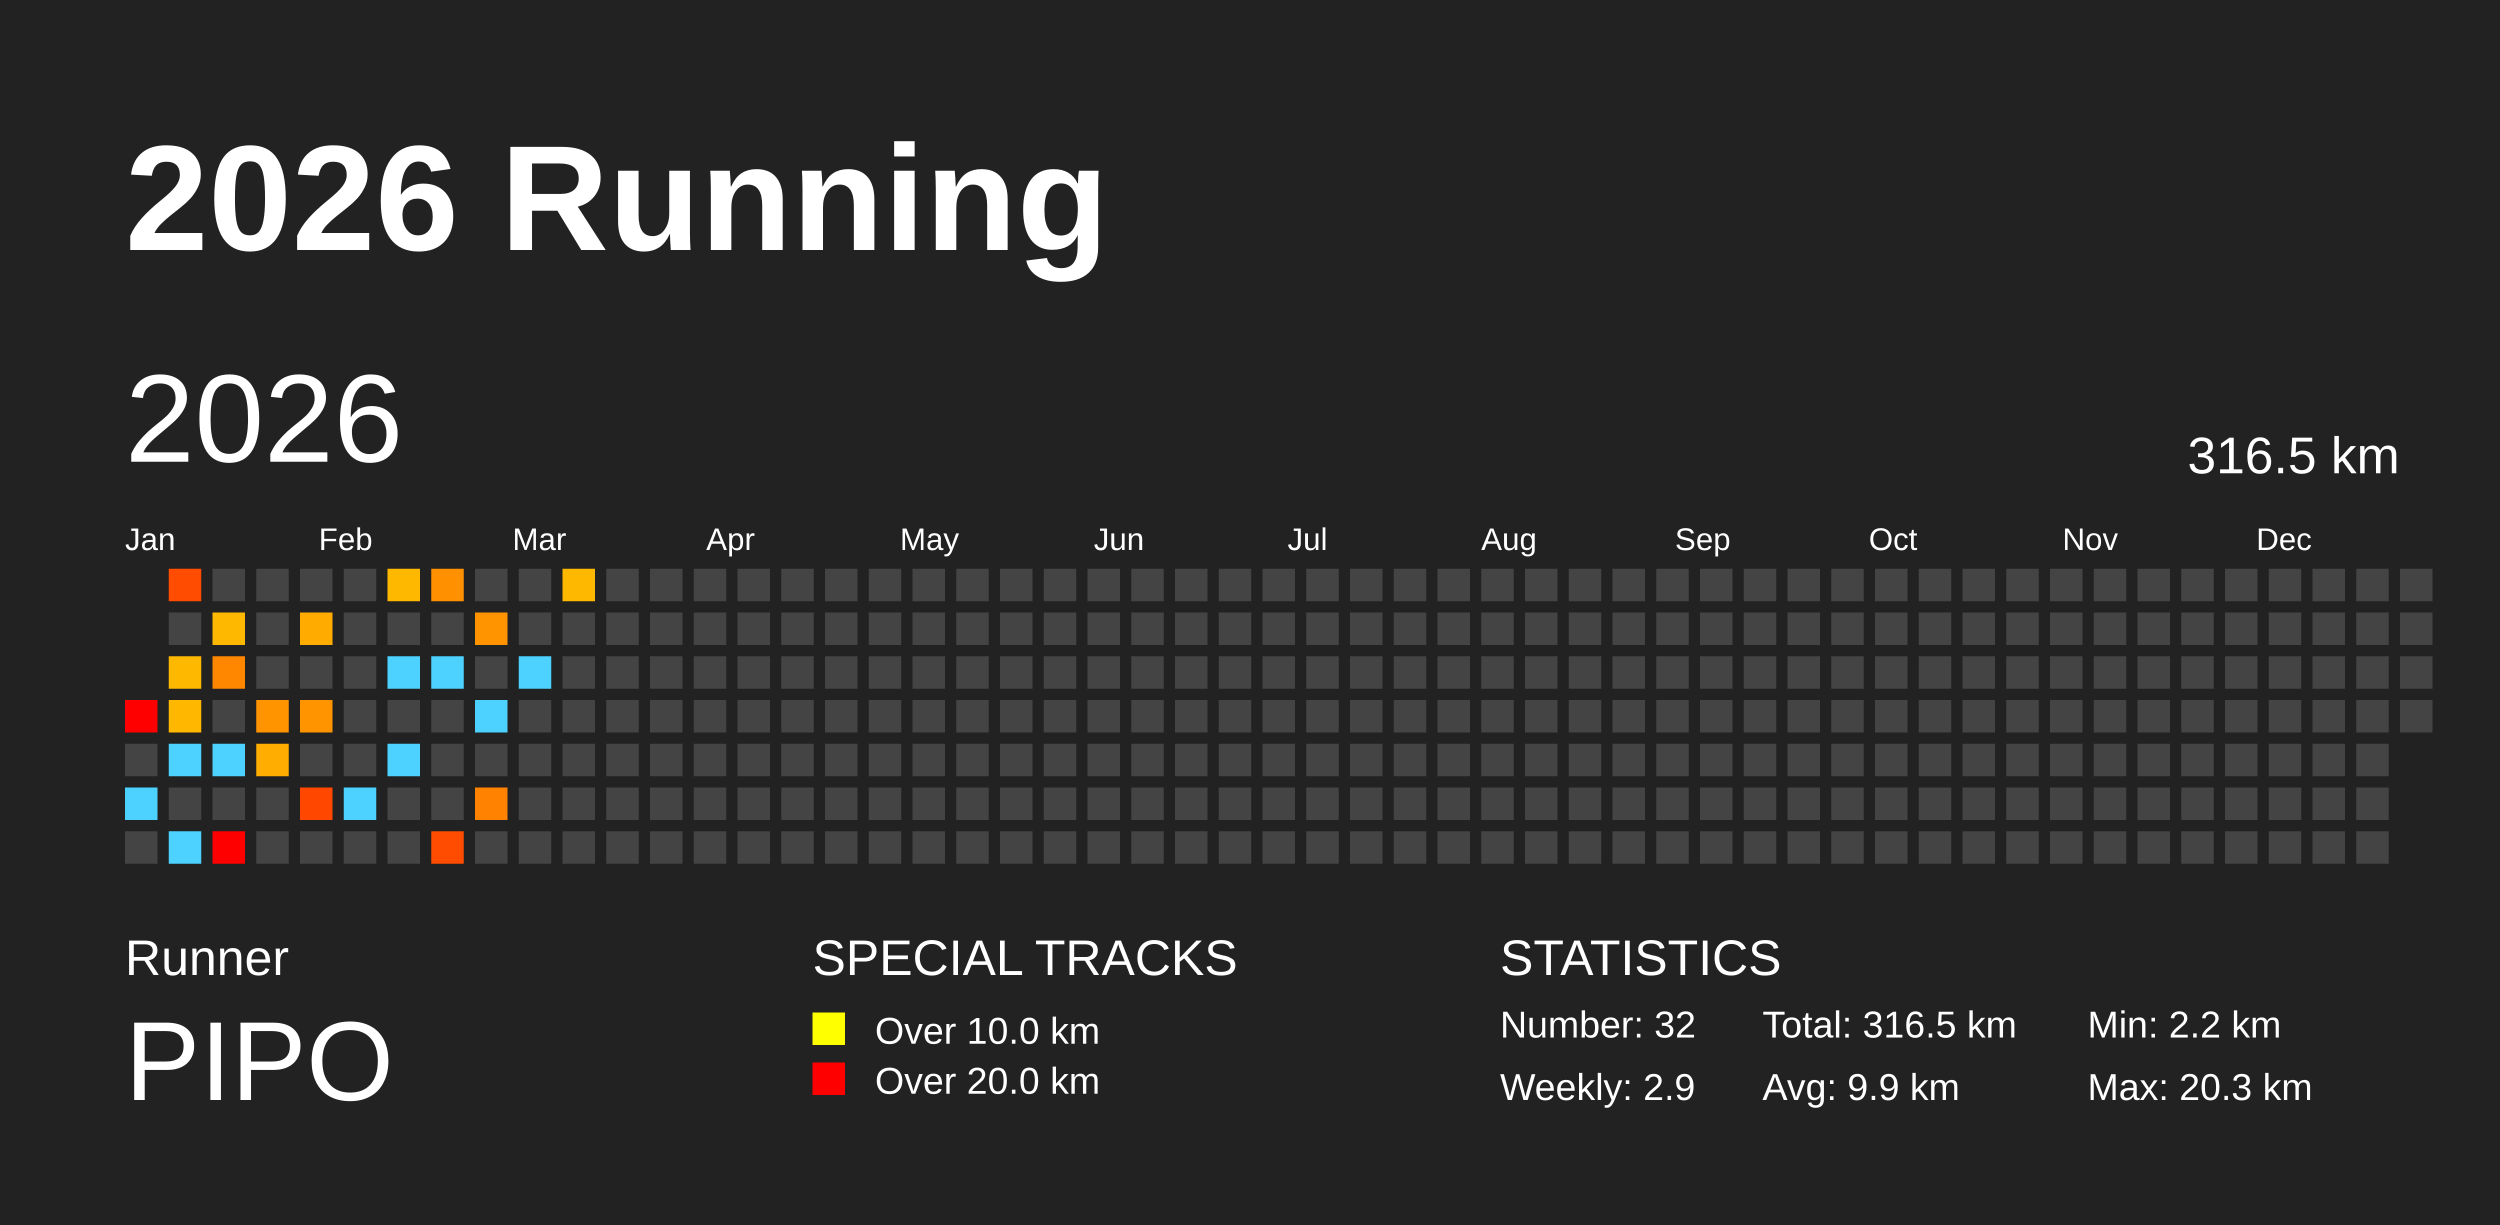
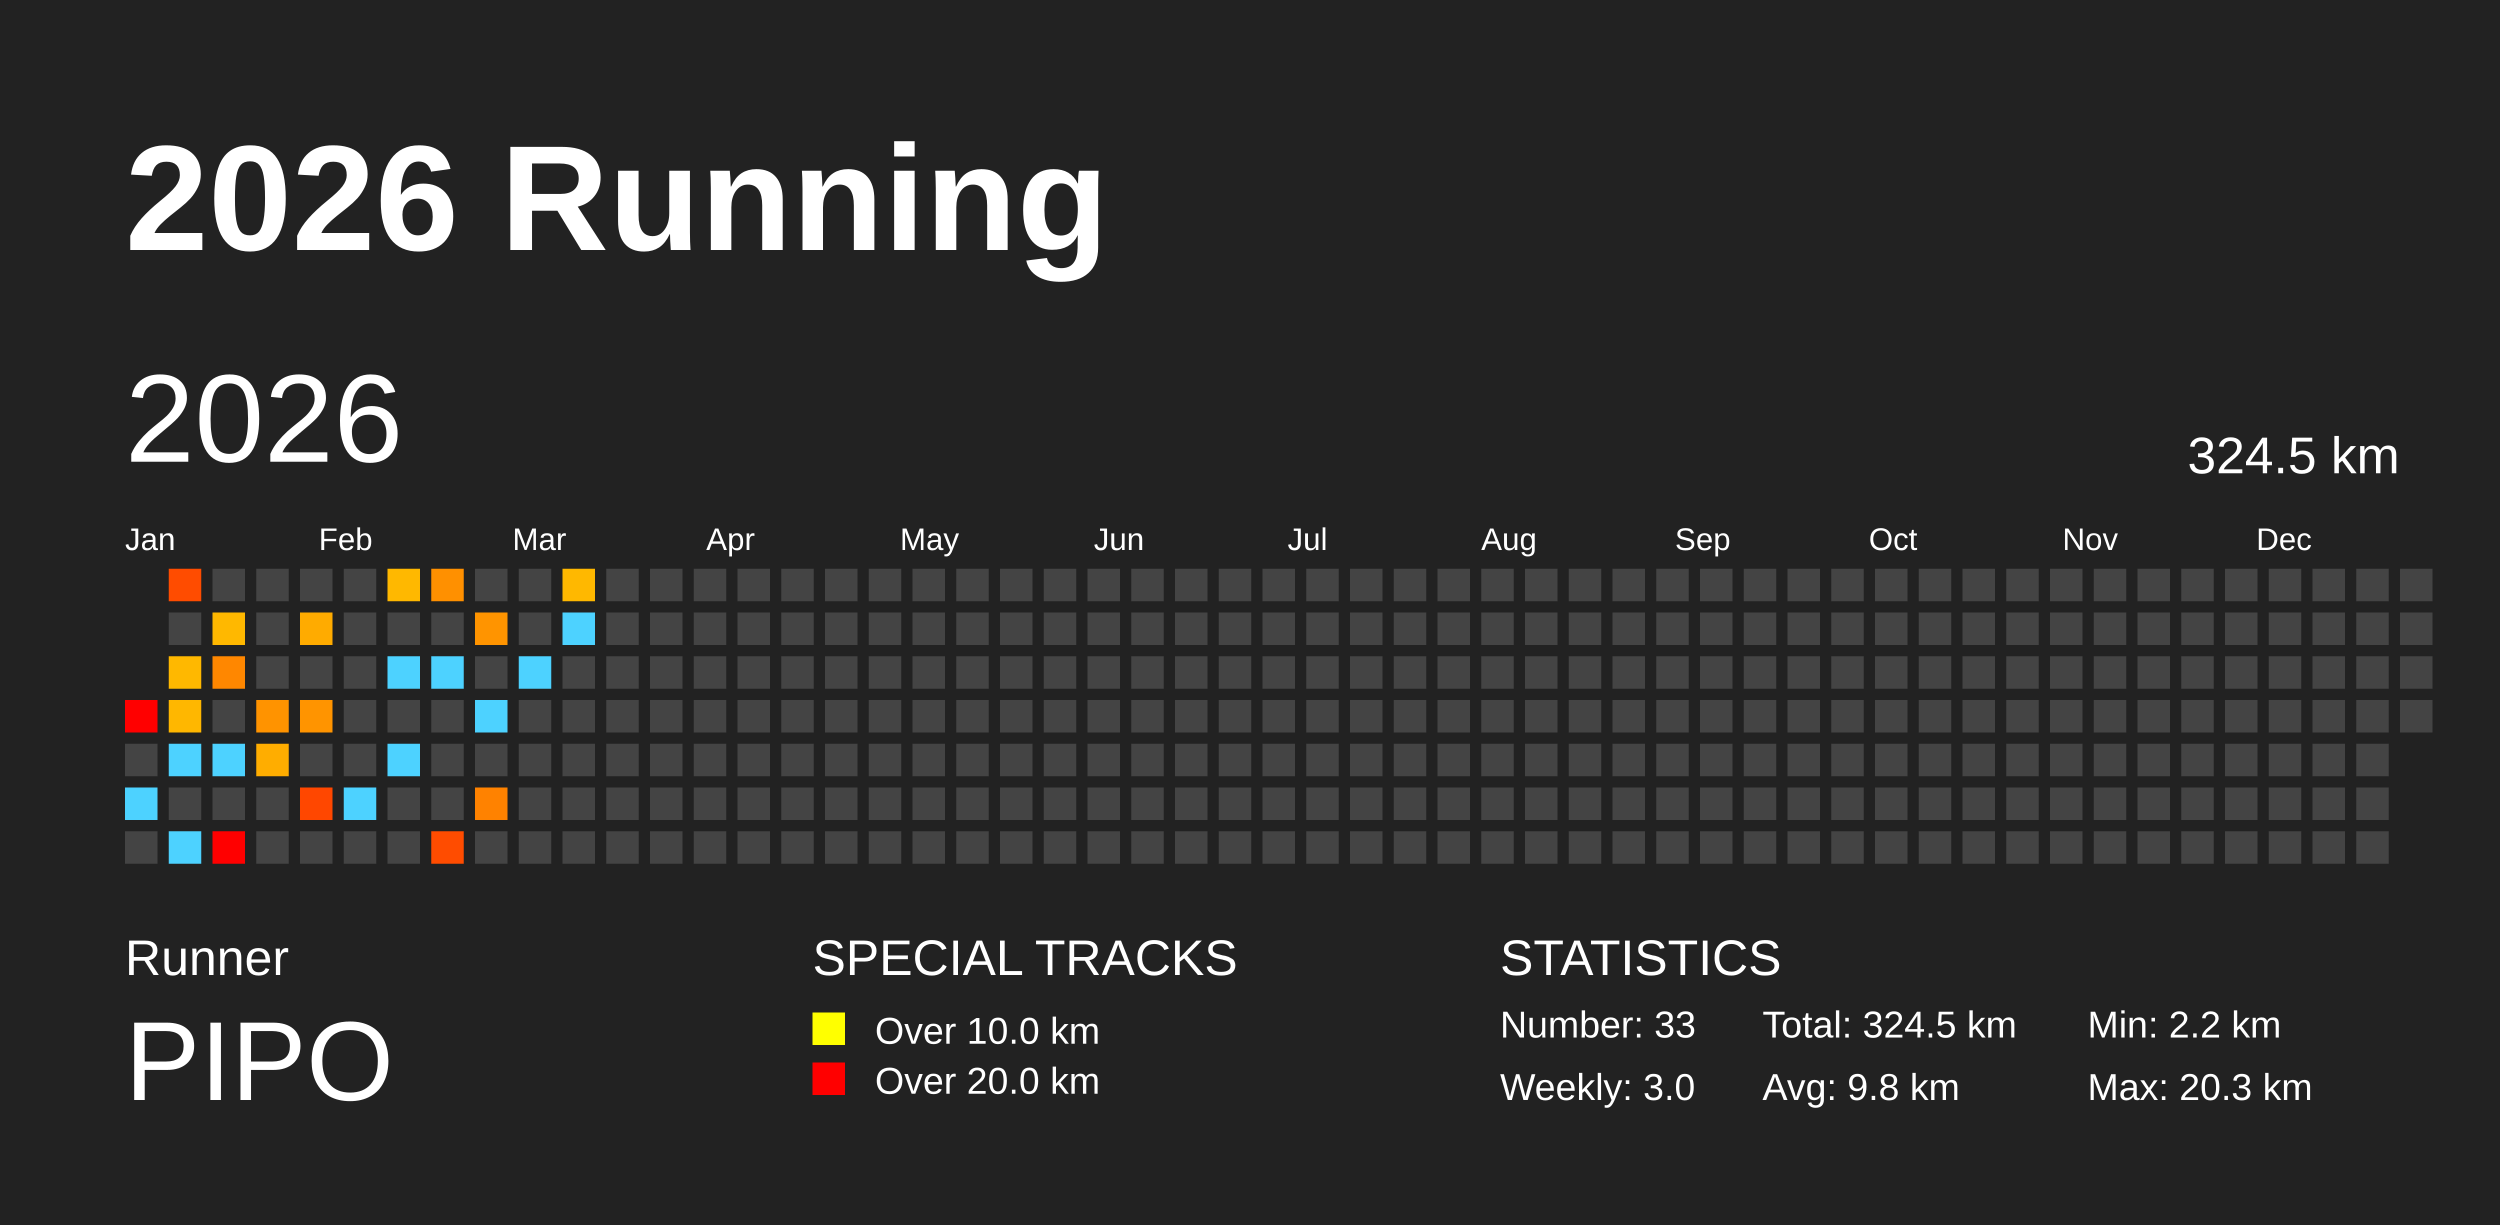
<svg xmlns="http://www.w3.org/2000/svg" baseProfile="full" height="98mm" version="1.1" viewBox="0,0,200,98" width="200mm">
  <defs />
  <rect fill="#222222" height="98" width="200" x="0" y="0" />
  <text fill="#FFFFFF" style="font-size:12px; font-family:Arial; font-weight:bold;" x="10" y="20">2026 Running</text>
  <text fill="#FFFFFF" style="font-size:4px; font-family:Arial" x="10" y="78">Runner</text>
  <text fill="#FFFFFF" style="font-size:9px; font-family:Arial" x="10" y="88">PIPO</text>
  <text fill="#FFFFFF" style="font-size:4px; font-family:Arial" x="65" y="78">SPECIAL TRACKS</text>
  <rect fill="yellow" height="2.6" width="2.6" x="65" y="81" />
  <text fill="#FFFFFF" style="font-size:3px; font-family:Arial" x="70" y="83.5">Over 10.0 km</text>
  <rect fill="red" height="2.6" width="2.6" x="65" y="85" />
  <text fill="#FFFFFF" style="font-size:3px; font-family:Arial" x="70" y="87.5">Over 20.0 km</text>
  <text fill="#FFFFFF" style="font-size:4px; font-family:Arial" x="120" y="78">STATISTICS</text>
-   <text fill="#FFFFFF" style="font-size:3px; font-family:Arial" x="120" y="83">Number: 32</text>
-   <text fill="#FFFFFF" style="font-size:3px; font-family:Arial" x="120" y="88">Weekly: 2.9</text>
-   <text fill="#FFFFFF" style="font-size:3px; font-family:Arial" x="141" y="83">Total: 316.5 km</text>
-   <text fill="#FFFFFF" style="font-size:3px; font-family:Arial" x="141" y="88">Avg: 9.9 km</text>
+   <text fill="#FFFFFF" style="font-size:3px; font-family:Arial" x="120" y="83">Number: 33</text>
+   <text fill="#FFFFFF" style="font-size:3px; font-family:Arial" x="120" y="88">Weekly: 3.0</text>
+   <text fill="#FFFFFF" style="font-size:3px; font-family:Arial" x="141" y="83">Total: 324.5 km</text>
+   <text fill="#FFFFFF" style="font-size:3px; font-family:Arial" x="141" y="88">Avg: 9.8 km</text>
  <text fill="#FFFFFF" style="font-size:3px; font-family:Arial" x="167" y="83">Min: 2.2 km</text>
  <text fill="#FFFFFF" style="font-size:3px; font-family:Arial" x="167" y="88">Max: 20.3 km</text>
  <text dominant-baseline="hanging" fill="#FFFFFF" style="font-size:10.0px; font-family:Arial;" x="10" y="30">2026</text>
-   <text dominant-baseline="hanging" fill="#FFFFFF" style="font-size:4.125px; font-family:Arial;" x="175" y="35">316.5 km</text>
+   <text dominant-baseline="hanging" fill="#FFFFFF" style="font-size:4.125px; font-family:Arial;" x="175" y="35">324.5 km</text>
  <text fill="#FFFFFF" style="font-size:2.5px; font-family:Arial" x="10.0" y="44">Jan</text>
  <text fill="#FFFFFF" style="font-size:2.5px; font-family:Arial" x="25.5" y="44">Feb</text>
  <text fill="#FFFFFF" style="font-size:2.5px; font-family:Arial" x="41.0" y="44">Mar</text>
  <text fill="#FFFFFF" style="font-size:2.5px; font-family:Arial" x="56.5" y="44">Apr</text>
  <text fill="#FFFFFF" style="font-size:2.5px; font-family:Arial" x="72.0" y="44">May</text>
  <text fill="#FFFFFF" style="font-size:2.5px; font-family:Arial" x="87.5" y="44">Jun</text>
  <text fill="#FFFFFF" style="font-size:2.5px; font-family:Arial" x="103.0" y="44">Jul</text>
  <text fill="#FFFFFF" style="font-size:2.5px; font-family:Arial" x="118.5" y="44">Aug</text>
  <text fill="#FFFFFF" style="font-size:2.5px; font-family:Arial" x="134.0" y="44">Sep</text>
  <text fill="#FFFFFF" style="font-size:2.5px; font-family:Arial" x="149.5" y="44">Oct</text>
  <text fill="#FFFFFF" style="font-size:2.5px; font-family:Arial" x="165.0" y="44">Nov</text>
  <text fill="#FFFFFF" style="font-size:2.5px; font-family:Arial" x="180.5" y="44">Dec</text>
  <rect fill="red" height="2.6" width="2.6" x="10.0" y="56.0" />
  <rect fill="#444444" height="2.6" width="2.6" x="10.0" y="59.5" />
  <rect fill="#4dd2ff" height="2.6" width="2.6" x="10.0" y="63.0" />
  <rect fill="#444444" height="2.6" width="2.6" x="10.0" y="66.5" />
  <rect fill="#ff4c00" height="2.6" width="2.6" x="13.5" y="45.5" />
  <rect fill="#444444" height="2.6" width="2.6" x="13.5" y="49.0" />
  <rect fill="#ffb800" height="2.6" width="2.6" x="13.5" y="52.5" />
  <rect fill="#ffb700" height="2.6" width="2.6" x="13.5" y="56.0" />
  <rect fill="#4dd2ff" height="2.6" width="2.6" x="13.5" y="59.5" />
  <rect fill="#444444" height="2.6" width="2.6" x="13.5" y="63.0" />
  <rect fill="#4dd2ff" height="2.6" width="2.6" x="13.5" y="66.5" />
  <rect fill="#444444" height="2.6" width="2.6" x="17.0" y="45.5" />
  <rect fill="#ffb800" height="2.6" width="2.6" x="17.0" y="49.0" />
  <rect fill="#ff8700" height="2.6" width="2.6" x="17.0" y="52.5" />
  <rect fill="#444444" height="2.6" width="2.6" x="17.0" y="56.0" />
  <rect fill="#4dd2ff" height="2.6" width="2.6" x="17.0" y="59.5" />
  <rect fill="#444444" height="2.6" width="2.6" x="17.0" y="63.0" />
  <rect fill="red" height="2.6" width="2.6" x="17.0" y="66.5" />
  <rect fill="#444444" height="2.6" width="2.6" x="20.5" y="45.5" />
  <rect fill="#444444" height="2.6" width="2.6" x="20.5" y="49.0" />
  <rect fill="#444444" height="2.6" width="2.6" x="20.5" y="52.5" />
  <rect fill="#ff9300" height="2.6" width="2.6" x="20.5" y="56.0" />
  <rect fill="#ffad00" height="2.6" width="2.6" x="20.5" y="59.5" />
  <rect fill="#444444" height="2.6" width="2.6" x="20.5" y="63.0" />
  <rect fill="#444444" height="2.6" width="2.6" x="20.5" y="66.5" />
  <rect fill="#444444" height="2.6" width="2.6" x="24.0" y="45.5" />
  <rect fill="#ffab00" height="2.6" width="2.6" x="24.0" y="49.0" />
  <rect fill="#444444" height="2.6" width="2.6" x="24.0" y="52.5" />
  <rect fill="#ff9400" height="2.6" width="2.6" x="24.0" y="56.0" />
  <rect fill="#444444" height="2.6" width="2.6" x="24.0" y="59.5" />
  <rect fill="#ff4700" height="2.6" width="2.6" x="24.0" y="63.0" />
  <rect fill="#444444" height="2.6" width="2.6" x="24.0" y="66.5" />
  <rect fill="#444444" height="2.6" width="2.6" x="27.5" y="45.5" />
  <rect fill="#444444" height="2.6" width="2.6" x="27.5" y="49.0" />
  <rect fill="#444444" height="2.6" width="2.6" x="27.5" y="52.5" />
  <rect fill="#444444" height="2.6" width="2.6" x="27.5" y="56.0" />
  <rect fill="#444444" height="2.6" width="2.6" x="27.5" y="59.5" />
  <rect fill="#4dd2ff" height="2.6" width="2.6" x="27.5" y="63.0" />
  <rect fill="#444444" height="2.6" width="2.6" x="27.5" y="66.5" />
  <rect fill="#ffb800" height="2.6" width="2.6" x="31.0" y="45.5" />
  <rect fill="#444444" height="2.6" width="2.6" x="31.0" y="49.0" />
  <rect fill="#4dd2ff" height="2.6" width="2.6" x="31.0" y="52.5" />
  <rect fill="#444444" height="2.6" width="2.6" x="31.0" y="56.0" />
  <rect fill="#4dd2ff" height="2.6" width="2.6" x="31.0" y="59.5" />
  <rect fill="#444444" height="2.6" width="2.6" x="31.0" y="63.0" />
  <rect fill="#444444" height="2.6" width="2.6" x="31.0" y="66.5" />
  <rect fill="#ff9000" height="2.6" width="2.6" x="34.5" y="45.5" />
  <rect fill="#444444" height="2.6" width="2.6" x="34.5" y="49.0" />
  <rect fill="#4dd2ff" height="2.6" width="2.6" x="34.5" y="52.5" />
  <rect fill="#444444" height="2.6" width="2.6" x="34.5" y="56.0" />
  <rect fill="#444444" height="2.6" width="2.6" x="34.5" y="59.5" />
  <rect fill="#444444" height="2.6" width="2.6" x="34.5" y="63.0" />
  <rect fill="#ff4c00" height="2.6" width="2.6" x="34.5" y="66.5" />
  <rect fill="#444444" height="2.6" width="2.6" x="38.0" y="45.5" />
  <rect fill="#ff9400" height="2.6" width="2.6" x="38.0" y="49.0" />
  <rect fill="#444444" height="2.6" width="2.6" x="38.0" y="52.5" />
  <rect fill="#4dd2ff" height="2.6" width="2.6" x="38.0" y="56.0" />
  <rect fill="#444444" height="2.6" width="2.6" x="38.0" y="59.5" />
  <rect fill="#ff8200" height="2.6" width="2.6" x="38.0" y="63.0" />
  <rect fill="#444444" height="2.6" width="2.6" x="38.0" y="66.5" />
  <rect fill="#444444" height="2.6" width="2.6" x="41.5" y="45.5" />
  <rect fill="#444444" height="2.6" width="2.6" x="41.5" y="49.0" />
  <rect fill="#4dd2ff" height="2.6" width="2.6" x="41.5" y="52.5" />
  <rect fill="#444444" height="2.6" width="2.6" x="41.5" y="56.0" />
  <rect fill="#444444" height="2.6" width="2.6" x="41.5" y="59.5" />
  <rect fill="#444444" height="2.6" width="2.6" x="41.5" y="63.0" />
  <rect fill="#444444" height="2.6" width="2.6" x="41.5" y="66.5" />
  <rect fill="#ffb800" height="2.6" width="2.6" x="45.0" y="45.5" />
-   <rect fill="#444444" height="2.6" width="2.6" x="45.0" y="49.0" />
+   <rect fill="#4dd2ff" height="2.6" width="2.6" x="45.0" y="49.0" />
  <rect fill="#444444" height="2.6" width="2.6" x="45.0" y="52.5" />
  <rect fill="#444444" height="2.6" width="2.6" x="45.0" y="56.0" />
  <rect fill="#444444" height="2.6" width="2.6" x="45.0" y="59.5" />
  <rect fill="#444444" height="2.6" width="2.6" x="45.0" y="63.0" />
  <rect fill="#444444" height="2.6" width="2.6" x="45.0" y="66.5" />
  <rect fill="#444444" height="2.6" width="2.6" x="48.5" y="45.5" />
  <rect fill="#444444" height="2.6" width="2.6" x="48.5" y="49.0" />
  <rect fill="#444444" height="2.6" width="2.6" x="48.5" y="52.5" />
  <rect fill="#444444" height="2.6" width="2.6" x="48.5" y="56.0" />
  <rect fill="#444444" height="2.6" width="2.6" x="48.5" y="59.5" />
  <rect fill="#444444" height="2.6" width="2.6" x="48.5" y="63.0" />
  <rect fill="#444444" height="2.6" width="2.6" x="48.5" y="66.5" />
  <rect fill="#444444" height="2.6" width="2.6" x="52.0" y="45.5" />
  <rect fill="#444444" height="2.6" width="2.6" x="52.0" y="49.0" />
  <rect fill="#444444" height="2.6" width="2.6" x="52.0" y="52.5" />
  <rect fill="#444444" height="2.6" width="2.6" x="52.0" y="56.0" />
  <rect fill="#444444" height="2.6" width="2.6" x="52.0" y="59.5" />
  <rect fill="#444444" height="2.6" width="2.6" x="52.0" y="63.0" />
  <rect fill="#444444" height="2.6" width="2.6" x="52.0" y="66.5" />
  <rect fill="#444444" height="2.6" width="2.6" x="55.5" y="45.5" />
  <rect fill="#444444" height="2.6" width="2.6" x="55.5" y="49.0" />
  <rect fill="#444444" height="2.6" width="2.6" x="55.5" y="52.5" />
  <rect fill="#444444" height="2.6" width="2.6" x="55.5" y="56.0" />
  <rect fill="#444444" height="2.6" width="2.6" x="55.5" y="59.5" />
  <rect fill="#444444" height="2.6" width="2.6" x="55.5" y="63.0" />
  <rect fill="#444444" height="2.6" width="2.6" x="55.5" y="66.5" />
  <rect fill="#444444" height="2.6" width="2.6" x="59.0" y="45.5" />
  <rect fill="#444444" height="2.6" width="2.6" x="59.0" y="49.0" />
  <rect fill="#444444" height="2.6" width="2.6" x="59.0" y="52.5" />
  <rect fill="#444444" height="2.6" width="2.6" x="59.0" y="56.0" />
  <rect fill="#444444" height="2.6" width="2.6" x="59.0" y="59.5" />
  <rect fill="#444444" height="2.6" width="2.6" x="59.0" y="63.0" />
  <rect fill="#444444" height="2.6" width="2.6" x="59.0" y="66.5" />
  <rect fill="#444444" height="2.6" width="2.6" x="62.5" y="45.5" />
  <rect fill="#444444" height="2.6" width="2.6" x="62.5" y="49.0" />
  <rect fill="#444444" height="2.6" width="2.6" x="62.5" y="52.5" />
  <rect fill="#444444" height="2.6" width="2.6" x="62.5" y="56.0" />
  <rect fill="#444444" height="2.6" width="2.6" x="62.5" y="59.5" />
  <rect fill="#444444" height="2.6" width="2.6" x="62.5" y="63.0" />
  <rect fill="#444444" height="2.6" width="2.6" x="62.5" y="66.5" />
  <rect fill="#444444" height="2.6" width="2.6" x="66.0" y="45.5" />
  <rect fill="#444444" height="2.6" width="2.6" x="66.0" y="49.0" />
  <rect fill="#444444" height="2.6" width="2.6" x="66.0" y="52.5" />
  <rect fill="#444444" height="2.6" width="2.6" x="66.0" y="56.0" />
  <rect fill="#444444" height="2.6" width="2.6" x="66.0" y="59.5" />
  <rect fill="#444444" height="2.6" width="2.6" x="66.0" y="63.0" />
  <rect fill="#444444" height="2.6" width="2.6" x="66.0" y="66.5" />
  <rect fill="#444444" height="2.6" width="2.6" x="69.5" y="45.5" />
  <rect fill="#444444" height="2.6" width="2.6" x="69.5" y="49.0" />
  <rect fill="#444444" height="2.6" width="2.6" x="69.5" y="52.5" />
  <rect fill="#444444" height="2.6" width="2.6" x="69.5" y="56.0" />
  <rect fill="#444444" height="2.6" width="2.6" x="69.5" y="59.5" />
  <rect fill="#444444" height="2.6" width="2.6" x="69.5" y="63.0" />
  <rect fill="#444444" height="2.6" width="2.6" x="69.5" y="66.5" />
  <rect fill="#444444" height="2.6" width="2.6" x="73.0" y="45.5" />
  <rect fill="#444444" height="2.6" width="2.6" x="73.0" y="49.0" />
  <rect fill="#444444" height="2.6" width="2.6" x="73.0" y="52.5" />
  <rect fill="#444444" height="2.6" width="2.6" x="73.0" y="56.0" />
  <rect fill="#444444" height="2.6" width="2.6" x="73.0" y="59.5" />
  <rect fill="#444444" height="2.6" width="2.6" x="73.0" y="63.0" />
  <rect fill="#444444" height="2.6" width="2.6" x="73.0" y="66.5" />
  <rect fill="#444444" height="2.6" width="2.6" x="76.5" y="45.5" />
  <rect fill="#444444" height="2.6" width="2.6" x="76.5" y="49.0" />
  <rect fill="#444444" height="2.6" width="2.6" x="76.5" y="52.5" />
  <rect fill="#444444" height="2.6" width="2.6" x="76.5" y="56.0" />
  <rect fill="#444444" height="2.6" width="2.6" x="76.5" y="59.5" />
  <rect fill="#444444" height="2.6" width="2.6" x="76.5" y="63.0" />
  <rect fill="#444444" height="2.6" width="2.6" x="76.5" y="66.5" />
  <rect fill="#444444" height="2.6" width="2.6" x="80.0" y="45.5" />
  <rect fill="#444444" height="2.6" width="2.6" x="80.0" y="49.0" />
  <rect fill="#444444" height="2.6" width="2.6" x="80.0" y="52.5" />
  <rect fill="#444444" height="2.6" width="2.6" x="80.0" y="56.0" />
  <rect fill="#444444" height="2.6" width="2.6" x="80.0" y="59.5" />
  <rect fill="#444444" height="2.6" width="2.6" x="80.0" y="63.0" />
  <rect fill="#444444" height="2.6" width="2.6" x="80.0" y="66.5" />
  <rect fill="#444444" height="2.6" width="2.6" x="83.5" y="45.5" />
  <rect fill="#444444" height="2.6" width="2.6" x="83.5" y="49.0" />
  <rect fill="#444444" height="2.6" width="2.6" x="83.5" y="52.5" />
  <rect fill="#444444" height="2.6" width="2.6" x="83.5" y="56.0" />
  <rect fill="#444444" height="2.6" width="2.6" x="83.5" y="59.5" />
  <rect fill="#444444" height="2.6" width="2.6" x="83.5" y="63.0" />
  <rect fill="#444444" height="2.6" width="2.6" x="83.5" y="66.5" />
  <rect fill="#444444" height="2.6" width="2.6" x="87.0" y="45.5" />
  <rect fill="#444444" height="2.6" width="2.6" x="87.0" y="49.0" />
  <rect fill="#444444" height="2.6" width="2.6" x="87.0" y="52.5" />
  <rect fill="#444444" height="2.6" width="2.6" x="87.0" y="56.0" />
  <rect fill="#444444" height="2.6" width="2.6" x="87.0" y="59.5" />
  <rect fill="#444444" height="2.6" width="2.6" x="87.0" y="63.0" />
  <rect fill="#444444" height="2.6" width="2.6" x="87.0" y="66.5" />
  <rect fill="#444444" height="2.6" width="2.6" x="90.5" y="45.5" />
  <rect fill="#444444" height="2.6" width="2.6" x="90.5" y="49.0" />
  <rect fill="#444444" height="2.6" width="2.6" x="90.5" y="52.5" />
  <rect fill="#444444" height="2.6" width="2.6" x="90.5" y="56.0" />
  <rect fill="#444444" height="2.6" width="2.6" x="90.5" y="59.5" />
  <rect fill="#444444" height="2.6" width="2.6" x="90.5" y="63.0" />
  <rect fill="#444444" height="2.6" width="2.6" x="90.5" y="66.5" />
  <rect fill="#444444" height="2.6" width="2.6" x="94.0" y="45.5" />
  <rect fill="#444444" height="2.6" width="2.6" x="94.0" y="49.0" />
  <rect fill="#444444" height="2.6" width="2.6" x="94.0" y="52.5" />
  <rect fill="#444444" height="2.6" width="2.6" x="94.0" y="56.0" />
  <rect fill="#444444" height="2.6" width="2.6" x="94.0" y="59.5" />
  <rect fill="#444444" height="2.6" width="2.6" x="94.0" y="63.0" />
  <rect fill="#444444" height="2.6" width="2.6" x="94.0" y="66.5" />
  <rect fill="#444444" height="2.6" width="2.6" x="97.5" y="45.5" />
  <rect fill="#444444" height="2.6" width="2.6" x="97.5" y="49.0" />
  <rect fill="#444444" height="2.6" width="2.6" x="97.5" y="52.5" />
  <rect fill="#444444" height="2.6" width="2.6" x="97.5" y="56.0" />
  <rect fill="#444444" height="2.6" width="2.6" x="97.5" y="59.5" />
  <rect fill="#444444" height="2.6" width="2.6" x="97.5" y="63.0" />
  <rect fill="#444444" height="2.6" width="2.6" x="97.5" y="66.5" />
  <rect fill="#444444" height="2.6" width="2.6" x="101.0" y="45.5" />
  <rect fill="#444444" height="2.6" width="2.6" x="101.0" y="49.0" />
  <rect fill="#444444" height="2.6" width="2.6" x="101.0" y="52.5" />
  <rect fill="#444444" height="2.6" width="2.6" x="101.0" y="56.0" />
  <rect fill="#444444" height="2.6" width="2.6" x="101.0" y="59.5" />
  <rect fill="#444444" height="2.6" width="2.6" x="101.0" y="63.0" />
  <rect fill="#444444" height="2.6" width="2.6" x="101.0" y="66.5" />
  <rect fill="#444444" height="2.6" width="2.6" x="104.5" y="45.5" />
  <rect fill="#444444" height="2.6" width="2.6" x="104.5" y="49.0" />
  <rect fill="#444444" height="2.6" width="2.6" x="104.5" y="52.5" />
  <rect fill="#444444" height="2.6" width="2.6" x="104.5" y="56.0" />
  <rect fill="#444444" height="2.6" width="2.6" x="104.5" y="59.5" />
  <rect fill="#444444" height="2.6" width="2.6" x="104.5" y="63.0" />
  <rect fill="#444444" height="2.6" width="2.6" x="104.5" y="66.5" />
  <rect fill="#444444" height="2.6" width="2.6" x="108.0" y="45.5" />
  <rect fill="#444444" height="2.6" width="2.6" x="108.0" y="49.0" />
  <rect fill="#444444" height="2.6" width="2.6" x="108.0" y="52.5" />
  <rect fill="#444444" height="2.6" width="2.6" x="108.0" y="56.0" />
  <rect fill="#444444" height="2.6" width="2.6" x="108.0" y="59.5" />
  <rect fill="#444444" height="2.6" width="2.6" x="108.0" y="63.0" />
  <rect fill="#444444" height="2.6" width="2.6" x="108.0" y="66.5" />
  <rect fill="#444444" height="2.6" width="2.6" x="111.5" y="45.5" />
  <rect fill="#444444" height="2.6" width="2.6" x="111.5" y="49.0" />
  <rect fill="#444444" height="2.6" width="2.6" x="111.5" y="52.5" />
  <rect fill="#444444" height="2.6" width="2.6" x="111.5" y="56.0" />
  <rect fill="#444444" height="2.6" width="2.6" x="111.5" y="59.5" />
  <rect fill="#444444" height="2.6" width="2.6" x="111.5" y="63.0" />
  <rect fill="#444444" height="2.6" width="2.6" x="111.5" y="66.5" />
  <rect fill="#444444" height="2.6" width="2.6" x="115.0" y="45.5" />
  <rect fill="#444444" height="2.6" width="2.6" x="115.0" y="49.0" />
  <rect fill="#444444" height="2.6" width="2.6" x="115.0" y="52.5" />
  <rect fill="#444444" height="2.6" width="2.6" x="115.0" y="56.0" />
  <rect fill="#444444" height="2.6" width="2.6" x="115.0" y="59.5" />
  <rect fill="#444444" height="2.6" width="2.6" x="115.0" y="63.0" />
  <rect fill="#444444" height="2.6" width="2.6" x="115.0" y="66.5" />
  <rect fill="#444444" height="2.6" width="2.6" x="118.5" y="45.5" />
  <rect fill="#444444" height="2.6" width="2.6" x="118.5" y="49.0" />
  <rect fill="#444444" height="2.6" width="2.6" x="118.5" y="52.5" />
  <rect fill="#444444" height="2.6" width="2.6" x="118.5" y="56.0" />
  <rect fill="#444444" height="2.6" width="2.6" x="118.5" y="59.5" />
  <rect fill="#444444" height="2.6" width="2.6" x="118.5" y="63.0" />
  <rect fill="#444444" height="2.6" width="2.6" x="118.5" y="66.5" />
  <rect fill="#444444" height="2.6" width="2.6" x="122.0" y="45.5" />
  <rect fill="#444444" height="2.6" width="2.6" x="122.0" y="49.0" />
  <rect fill="#444444" height="2.6" width="2.6" x="122.0" y="52.5" />
  <rect fill="#444444" height="2.6" width="2.6" x="122.0" y="56.0" />
  <rect fill="#444444" height="2.6" width="2.6" x="122.0" y="59.5" />
  <rect fill="#444444" height="2.6" width="2.6" x="122.0" y="63.0" />
  <rect fill="#444444" height="2.6" width="2.6" x="122.0" y="66.5" />
  <rect fill="#444444" height="2.6" width="2.6" x="125.5" y="45.5" />
  <rect fill="#444444" height="2.6" width="2.6" x="125.5" y="49.0" />
  <rect fill="#444444" height="2.6" width="2.6" x="125.5" y="52.5" />
  <rect fill="#444444" height="2.6" width="2.6" x="125.5" y="56.0" />
  <rect fill="#444444" height="2.6" width="2.6" x="125.5" y="59.5" />
  <rect fill="#444444" height="2.6" width="2.6" x="125.5" y="63.0" />
  <rect fill="#444444" height="2.6" width="2.6" x="125.5" y="66.5" />
  <rect fill="#444444" height="2.6" width="2.6" x="129.0" y="45.5" />
  <rect fill="#444444" height="2.6" width="2.6" x="129.0" y="49.0" />
  <rect fill="#444444" height="2.6" width="2.6" x="129.0" y="52.5" />
  <rect fill="#444444" height="2.6" width="2.6" x="129.0" y="56.0" />
  <rect fill="#444444" height="2.6" width="2.6" x="129.0" y="59.5" />
  <rect fill="#444444" height="2.6" width="2.6" x="129.0" y="63.0" />
  <rect fill="#444444" height="2.6" width="2.6" x="129.0" y="66.5" />
  <rect fill="#444444" height="2.6" width="2.6" x="132.5" y="45.5" />
  <rect fill="#444444" height="2.6" width="2.6" x="132.5" y="49.0" />
  <rect fill="#444444" height="2.6" width="2.6" x="132.5" y="52.5" />
  <rect fill="#444444" height="2.6" width="2.6" x="132.5" y="56.0" />
  <rect fill="#444444" height="2.6" width="2.6" x="132.5" y="59.5" />
  <rect fill="#444444" height="2.6" width="2.6" x="132.5" y="63.0" />
  <rect fill="#444444" height="2.6" width="2.6" x="132.5" y="66.5" />
  <rect fill="#444444" height="2.6" width="2.6" x="136.0" y="45.5" />
  <rect fill="#444444" height="2.6" width="2.6" x="136.0" y="49.0" />
  <rect fill="#444444" height="2.6" width="2.6" x="136.0" y="52.5" />
  <rect fill="#444444" height="2.6" width="2.6" x="136.0" y="56.0" />
  <rect fill="#444444" height="2.6" width="2.6" x="136.0" y="59.5" />
  <rect fill="#444444" height="2.6" width="2.6" x="136.0" y="63.0" />
  <rect fill="#444444" height="2.6" width="2.6" x="136.0" y="66.5" />
  <rect fill="#444444" height="2.6" width="2.6" x="139.5" y="45.5" />
  <rect fill="#444444" height="2.6" width="2.6" x="139.5" y="49.0" />
  <rect fill="#444444" height="2.6" width="2.6" x="139.5" y="52.5" />
  <rect fill="#444444" height="2.6" width="2.6" x="139.5" y="56.0" />
  <rect fill="#444444" height="2.6" width="2.6" x="139.5" y="59.5" />
  <rect fill="#444444" height="2.6" width="2.6" x="139.5" y="63.0" />
  <rect fill="#444444" height="2.6" width="2.6" x="139.5" y="66.5" />
  <rect fill="#444444" height="2.6" width="2.6" x="143.0" y="45.5" />
  <rect fill="#444444" height="2.6" width="2.6" x="143.0" y="49.0" />
  <rect fill="#444444" height="2.6" width="2.6" x="143.0" y="52.5" />
  <rect fill="#444444" height="2.6" width="2.6" x="143.0" y="56.0" />
  <rect fill="#444444" height="2.6" width="2.6" x="143.0" y="59.5" />
  <rect fill="#444444" height="2.6" width="2.6" x="143.0" y="63.0" />
  <rect fill="#444444" height="2.6" width="2.6" x="143.0" y="66.5" />
  <rect fill="#444444" height="2.6" width="2.6" x="146.5" y="45.5" />
  <rect fill="#444444" height="2.6" width="2.6" x="146.5" y="49.0" />
  <rect fill="#444444" height="2.6" width="2.6" x="146.5" y="52.5" />
  <rect fill="#444444" height="2.6" width="2.6" x="146.5" y="56.0" />
  <rect fill="#444444" height="2.6" width="2.6" x="146.5" y="59.5" />
  <rect fill="#444444" height="2.6" width="2.6" x="146.5" y="63.0" />
  <rect fill="#444444" height="2.6" width="2.6" x="146.5" y="66.5" />
  <rect fill="#444444" height="2.6" width="2.6" x="150.0" y="45.5" />
  <rect fill="#444444" height="2.6" width="2.6" x="150.0" y="49.0" />
  <rect fill="#444444" height="2.6" width="2.6" x="150.0" y="52.5" />
  <rect fill="#444444" height="2.6" width="2.6" x="150.0" y="56.0" />
  <rect fill="#444444" height="2.6" width="2.6" x="150.0" y="59.5" />
  <rect fill="#444444" height="2.6" width="2.6" x="150.0" y="63.0" />
  <rect fill="#444444" height="2.6" width="2.6" x="150.0" y="66.5" />
  <rect fill="#444444" height="2.6" width="2.6" x="153.5" y="45.5" />
  <rect fill="#444444" height="2.6" width="2.6" x="153.5" y="49.0" />
  <rect fill="#444444" height="2.6" width="2.6" x="153.5" y="52.5" />
  <rect fill="#444444" height="2.6" width="2.6" x="153.5" y="56.0" />
  <rect fill="#444444" height="2.6" width="2.6" x="153.5" y="59.5" />
  <rect fill="#444444" height="2.6" width="2.6" x="153.5" y="63.0" />
  <rect fill="#444444" height="2.6" width="2.6" x="153.5" y="66.5" />
  <rect fill="#444444" height="2.6" width="2.6" x="157.0" y="45.5" />
  <rect fill="#444444" height="2.6" width="2.6" x="157.0" y="49.0" />
  <rect fill="#444444" height="2.6" width="2.6" x="157.0" y="52.5" />
  <rect fill="#444444" height="2.6" width="2.6" x="157.0" y="56.0" />
  <rect fill="#444444" height="2.6" width="2.6" x="157.0" y="59.5" />
  <rect fill="#444444" height="2.6" width="2.6" x="157.0" y="63.0" />
  <rect fill="#444444" height="2.6" width="2.6" x="157.0" y="66.5" />
  <rect fill="#444444" height="2.6" width="2.6" x="160.5" y="45.5" />
  <rect fill="#444444" height="2.6" width="2.6" x="160.5" y="49.0" />
  <rect fill="#444444" height="2.6" width="2.6" x="160.5" y="52.5" />
  <rect fill="#444444" height="2.6" width="2.6" x="160.5" y="56.0" />
  <rect fill="#444444" height="2.6" width="2.6" x="160.5" y="59.5" />
  <rect fill="#444444" height="2.6" width="2.6" x="160.5" y="63.0" />
  <rect fill="#444444" height="2.6" width="2.6" x="160.5" y="66.5" />
  <rect fill="#444444" height="2.6" width="2.6" x="164.0" y="45.5" />
  <rect fill="#444444" height="2.6" width="2.6" x="164.0" y="49.0" />
  <rect fill="#444444" height="2.6" width="2.6" x="164.0" y="52.5" />
  <rect fill="#444444" height="2.6" width="2.6" x="164.0" y="56.0" />
  <rect fill="#444444" height="2.6" width="2.6" x="164.0" y="59.5" />
  <rect fill="#444444" height="2.6" width="2.6" x="164.0" y="63.0" />
  <rect fill="#444444" height="2.6" width="2.6" x="164.0" y="66.5" />
  <rect fill="#444444" height="2.6" width="2.6" x="167.5" y="45.5" />
  <rect fill="#444444" height="2.6" width="2.6" x="167.5" y="49.0" />
  <rect fill="#444444" height="2.6" width="2.6" x="167.5" y="52.5" />
  <rect fill="#444444" height="2.6" width="2.6" x="167.5" y="56.0" />
  <rect fill="#444444" height="2.6" width="2.6" x="167.5" y="59.5" />
  <rect fill="#444444" height="2.6" width="2.6" x="167.5" y="63.0" />
  <rect fill="#444444" height="2.6" width="2.6" x="167.5" y="66.5" />
  <rect fill="#444444" height="2.6" width="2.6" x="171.0" y="45.5" />
  <rect fill="#444444" height="2.6" width="2.6" x="171.0" y="49.0" />
  <rect fill="#444444" height="2.6" width="2.6" x="171.0" y="52.5" />
  <rect fill="#444444" height="2.6" width="2.6" x="171.0" y="56.0" />
  <rect fill="#444444" height="2.6" width="2.6" x="171.0" y="59.5" />
  <rect fill="#444444" height="2.6" width="2.6" x="171.0" y="63.0" />
  <rect fill="#444444" height="2.6" width="2.6" x="171.0" y="66.5" />
  <rect fill="#444444" height="2.6" width="2.6" x="174.5" y="45.5" />
  <rect fill="#444444" height="2.6" width="2.6" x="174.5" y="49.0" />
  <rect fill="#444444" height="2.6" width="2.6" x="174.5" y="52.5" />
  <rect fill="#444444" height="2.6" width="2.6" x="174.5" y="56.0" />
  <rect fill="#444444" height="2.6" width="2.6" x="174.5" y="59.5" />
  <rect fill="#444444" height="2.6" width="2.6" x="174.5" y="63.0" />
  <rect fill="#444444" height="2.6" width="2.6" x="174.5" y="66.5" />
  <rect fill="#444444" height="2.6" width="2.6" x="178.0" y="45.5" />
  <rect fill="#444444" height="2.6" width="2.6" x="178.0" y="49.0" />
  <rect fill="#444444" height="2.6" width="2.6" x="178.0" y="52.5" />
  <rect fill="#444444" height="2.6" width="2.6" x="178.0" y="56.0" />
  <rect fill="#444444" height="2.6" width="2.6" x="178.0" y="59.5" />
  <rect fill="#444444" height="2.6" width="2.6" x="178.0" y="63.0" />
  <rect fill="#444444" height="2.6" width="2.6" x="178.0" y="66.5" />
  <rect fill="#444444" height="2.6" width="2.6" x="181.5" y="45.5" />
  <rect fill="#444444" height="2.6" width="2.6" x="181.5" y="49.0" />
  <rect fill="#444444" height="2.6" width="2.6" x="181.5" y="52.5" />
  <rect fill="#444444" height="2.6" width="2.6" x="181.5" y="56.0" />
  <rect fill="#444444" height="2.6" width="2.6" x="181.5" y="59.5" />
  <rect fill="#444444" height="2.6" width="2.6" x="181.5" y="63.0" />
  <rect fill="#444444" height="2.6" width="2.6" x="181.5" y="66.5" />
  <rect fill="#444444" height="2.6" width="2.6" x="185.0" y="45.5" />
  <rect fill="#444444" height="2.6" width="2.6" x="185.0" y="49.0" />
  <rect fill="#444444" height="2.6" width="2.6" x="185.0" y="52.5" />
  <rect fill="#444444" height="2.6" width="2.6" x="185.0" y="56.0" />
  <rect fill="#444444" height="2.6" width="2.6" x="185.0" y="59.5" />
  <rect fill="#444444" height="2.6" width="2.6" x="185.0" y="63.0" />
  <rect fill="#444444" height="2.6" width="2.6" x="185.0" y="66.5" />
  <rect fill="#444444" height="2.6" width="2.6" x="188.5" y="45.5" />
  <rect fill="#444444" height="2.6" width="2.6" x="188.5" y="49.0" />
  <rect fill="#444444" height="2.6" width="2.6" x="188.5" y="52.5" />
  <rect fill="#444444" height="2.6" width="2.6" x="188.5" y="56.0" />
  <rect fill="#444444" height="2.6" width="2.6" x="188.5" y="59.5" />
  <rect fill="#444444" height="2.6" width="2.6" x="188.5" y="63.0" />
  <rect fill="#444444" height="2.6" width="2.6" x="188.5" y="66.5" />
  <rect fill="#444444" height="2.6" width="2.6" x="192.0" y="45.5" />
  <rect fill="#444444" height="2.6" width="2.6" x="192.0" y="49.0" />
  <rect fill="#444444" height="2.6" width="2.6" x="192.0" y="52.5" />
  <rect fill="#444444" height="2.6" width="2.6" x="192.0" y="56.0" />
</svg>
